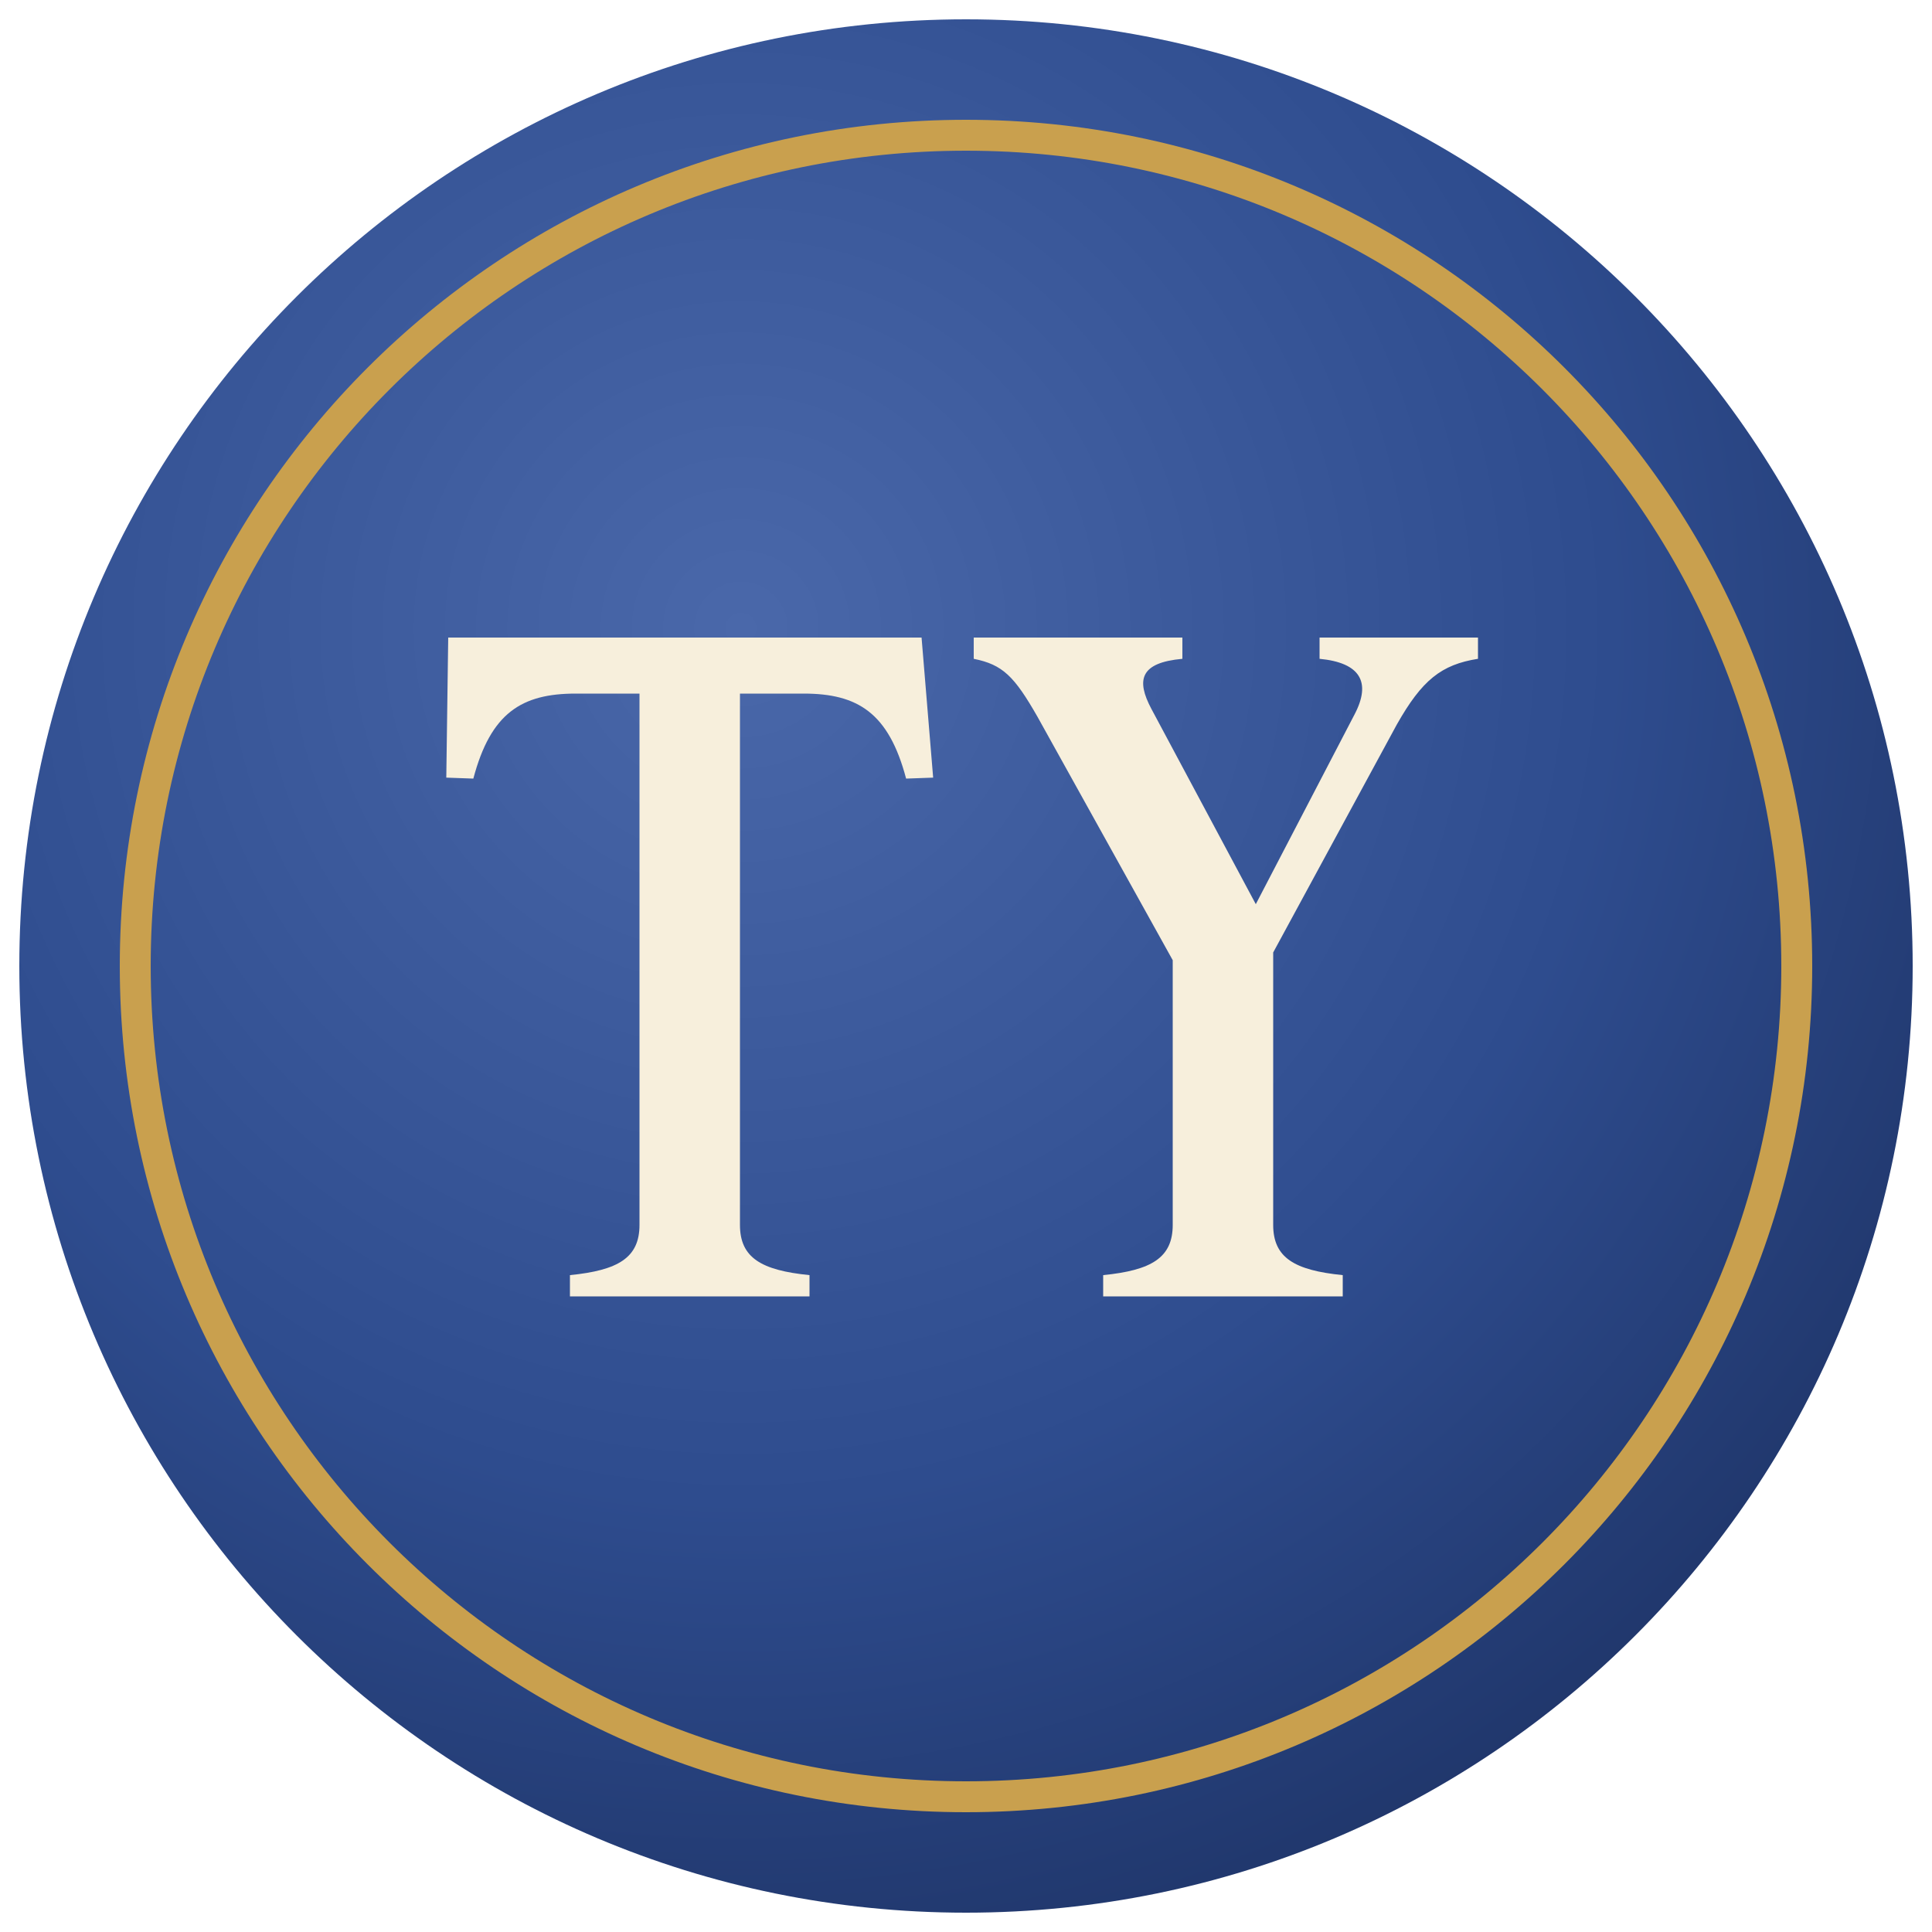
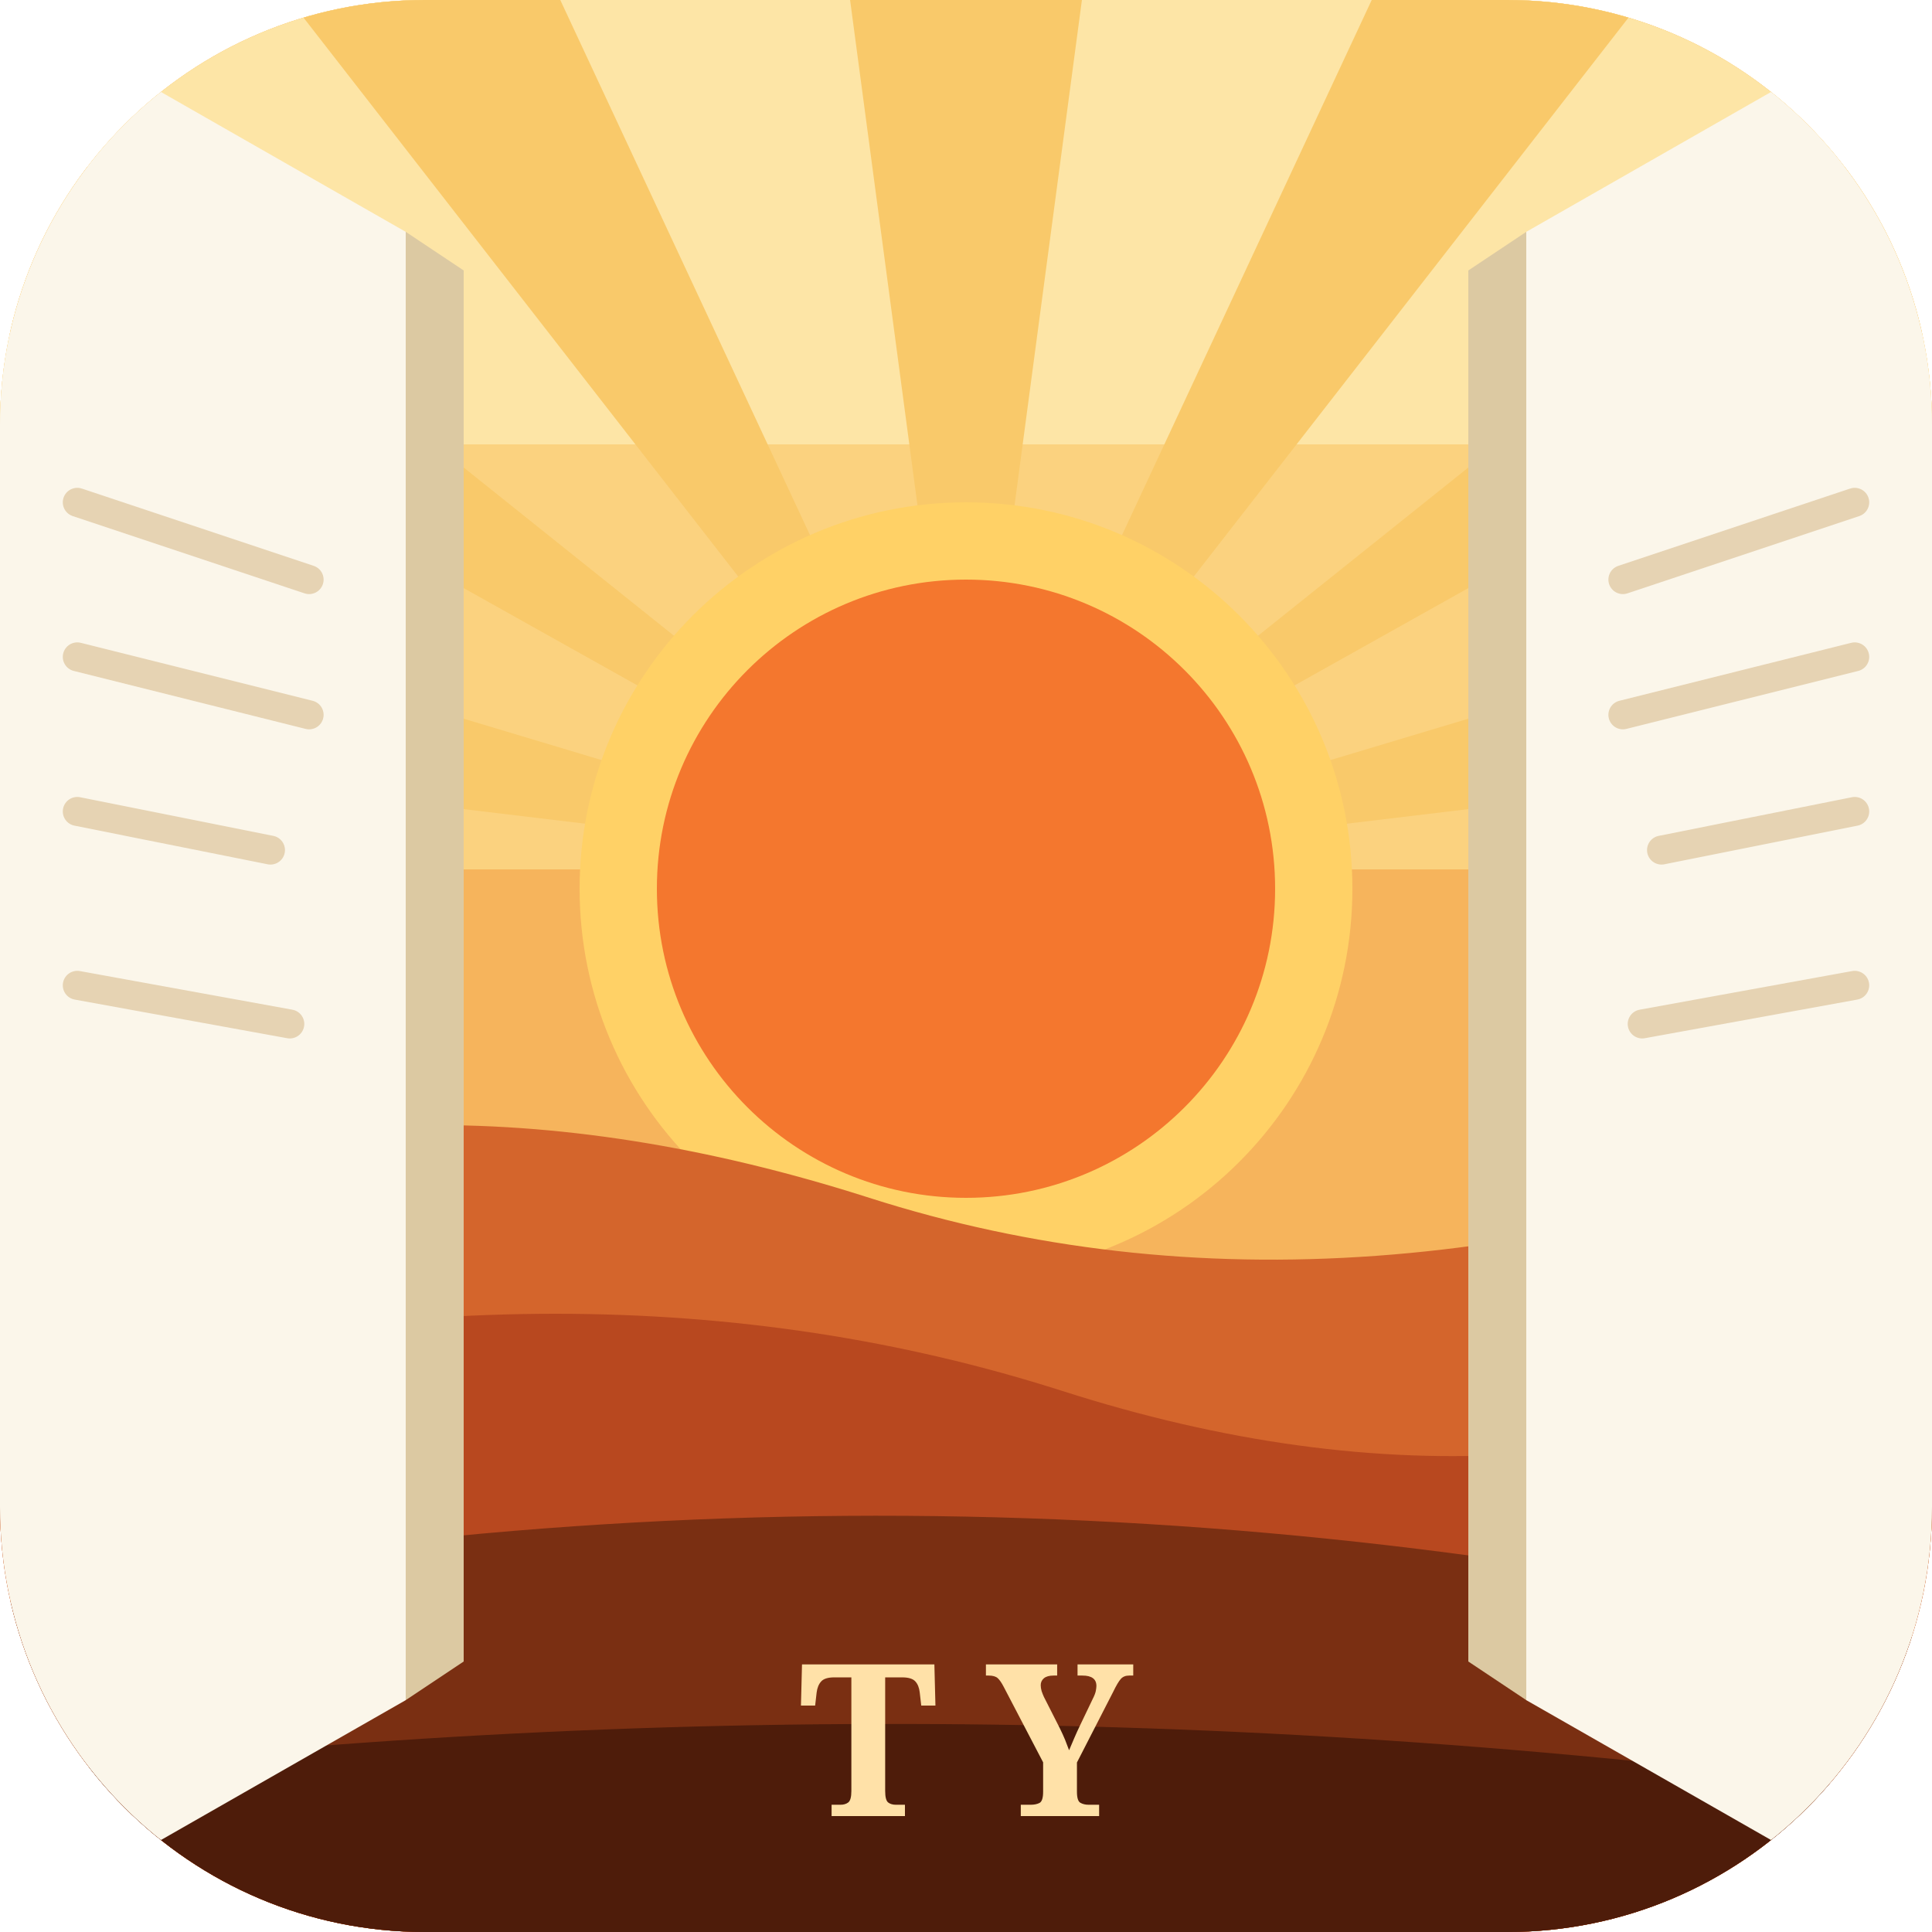
<svg xmlns="http://www.w3.org/2000/svg" viewBox="0 0 200 200">
  <defs>
-     <radialGradient id="g" cx="38%" cy="32%" r="75%">
-       <stop offset="0%" stop-color="#4A68AA" />
-       <stop offset="62%" stop-color="#2E4C8E" />
-       <stop offset="100%" stop-color="#1F3569" />
-     </radialGradient>
+     <clipPath id="c">
+       <rect width="200" height="200" rx="44" />
+     </clipPath>
  </defs>
-   <circle cx="100" cy="100" r="98" fill="url(#g)" />
-   <circle cx="100" cy="100" r="86" fill="none" stroke="#C9A04E" stroke-width="3.2" />
-   <g transform="translate(-0.6 0)">
-     <path d="M47 66 L96 66 L97.2 80.5 L94.4 80.6 C92.6 73.8 89.4 71.8 83.8 71.8 L77.2 71.8 L77.2 126.8 C77.2 130.2 79.4 131.5 84.4 132 L84.4 134.2 L59.6 134.2 L59.6 132 C64.6 131.5 66.8 130.2 66.8 126.8 L66.8 71.8 L60.2 71.8 C54.6 71.8 51.4 73.8 49.6 80.6 L46.8 80.5 Z" fill="#F7EFDC" />
-     <path d="M101.4 66 L123 66 L123 68.2 C118.6 68.6 118.2 70.4 119.8 73.4 L130.6 93.6 L140.8 74 C142.6 70.6 141.4 68.6 137.2 68.2 L137.2 66 L153.6 66 L153.6 68.2 C149.8 68.8 147.8 70.4 145.2 75 L132.4 98.6 L132.4 126.8 C132.4 130.2 134.6 131.5 139.6 132 L139.6 134.2 L114.8 134.2 L114.8 132 C119.8 131.5 122 130.2 122 126.8 L122 99.4 L108 74.2 C105.6 70 104.4 68.8 101.4 68.2 Z" fill="#F7EFDC" />
+   <g clip-path="url(#c)">
+     <rect width="200" height="200" fill="#f6b45c" />
+     <rect width="200" height="90" fill="#fbd27f" />
+     <rect width="200" height="46" fill="#fde5a6" />
+     <g fill="#f9c96a">
+       <path d="M100 90 L0 10 L0 34 Z" />
+       <path d="M100 90 L30 0 L58 0 Z" />
+       <path d="M100 90 L88 0 L112 0 Z" />
+       <path d="M100 90 L142 0 L170 0 Z" />
+       <path d="M100 90 L200 10 L200 34 Z" />
+       <path d="M100 90 L0 60 L0 78 Z" />
+       <path d="M100 90 L200 60 L200 78 Z" />
+     </g>
+     <circle cx="100" cy="92" r="40" fill="#ffd166" />
+     <circle cx="100" cy="92" r="32" fill="#f4772e" />
+     <path d="M0 200 L0 126 Q40 108 90 124 Q140 140 200 116 L200 200 Z" fill="#d4652c" />
+     <path d="M0 200 L0 144 Q60 128 110 144 Q160 160 200 138 L200 200 Z" fill="#b8481f" />
+     <path d="M0 200 L0 166 Q100 146 200 170 L200 200 Z" fill="#7a2f12" />
+     <path d="M0 200 L0 184 Q100 172 200 186 L200 200 Z" fill="#4e1c0a" />
+     <path d="M0 0 L42 24 L42 176 L0 200 Z" fill="#fbf6ea" />
+     <path d="M42 24 L48 28 L48 172 L42 176 Z" fill="#dcc9a2" />
+     <path d="M200 0 L158 24 L158 176 L200 200 Z" fill="#fbf6ea" />
+     <path d="M158 24 L152 28 L152 172 L158 176 Z" fill="#dcc9a2" />
+     <path d="M8 52 L32 60 M8 68 L32 74 M8 84 L28 88 M8 102 L30 106" stroke="#e6d3b3" stroke-width="3" stroke-linecap="round" />
+     <path d="M192 52 L168 60 M192 68 L168 74 M192 84 L172 88 M192 102 L170 106" stroke="#e6d3b3" stroke-width="3" stroke-linecap="round" />
+     <text x="100" y="188" text-anchor="middle" font-family="Georgia, serif" font-size="22" font-weight="700" fill="#ffe1a8" letter-spacing="5">TY</text>
  </g>
</svg>
